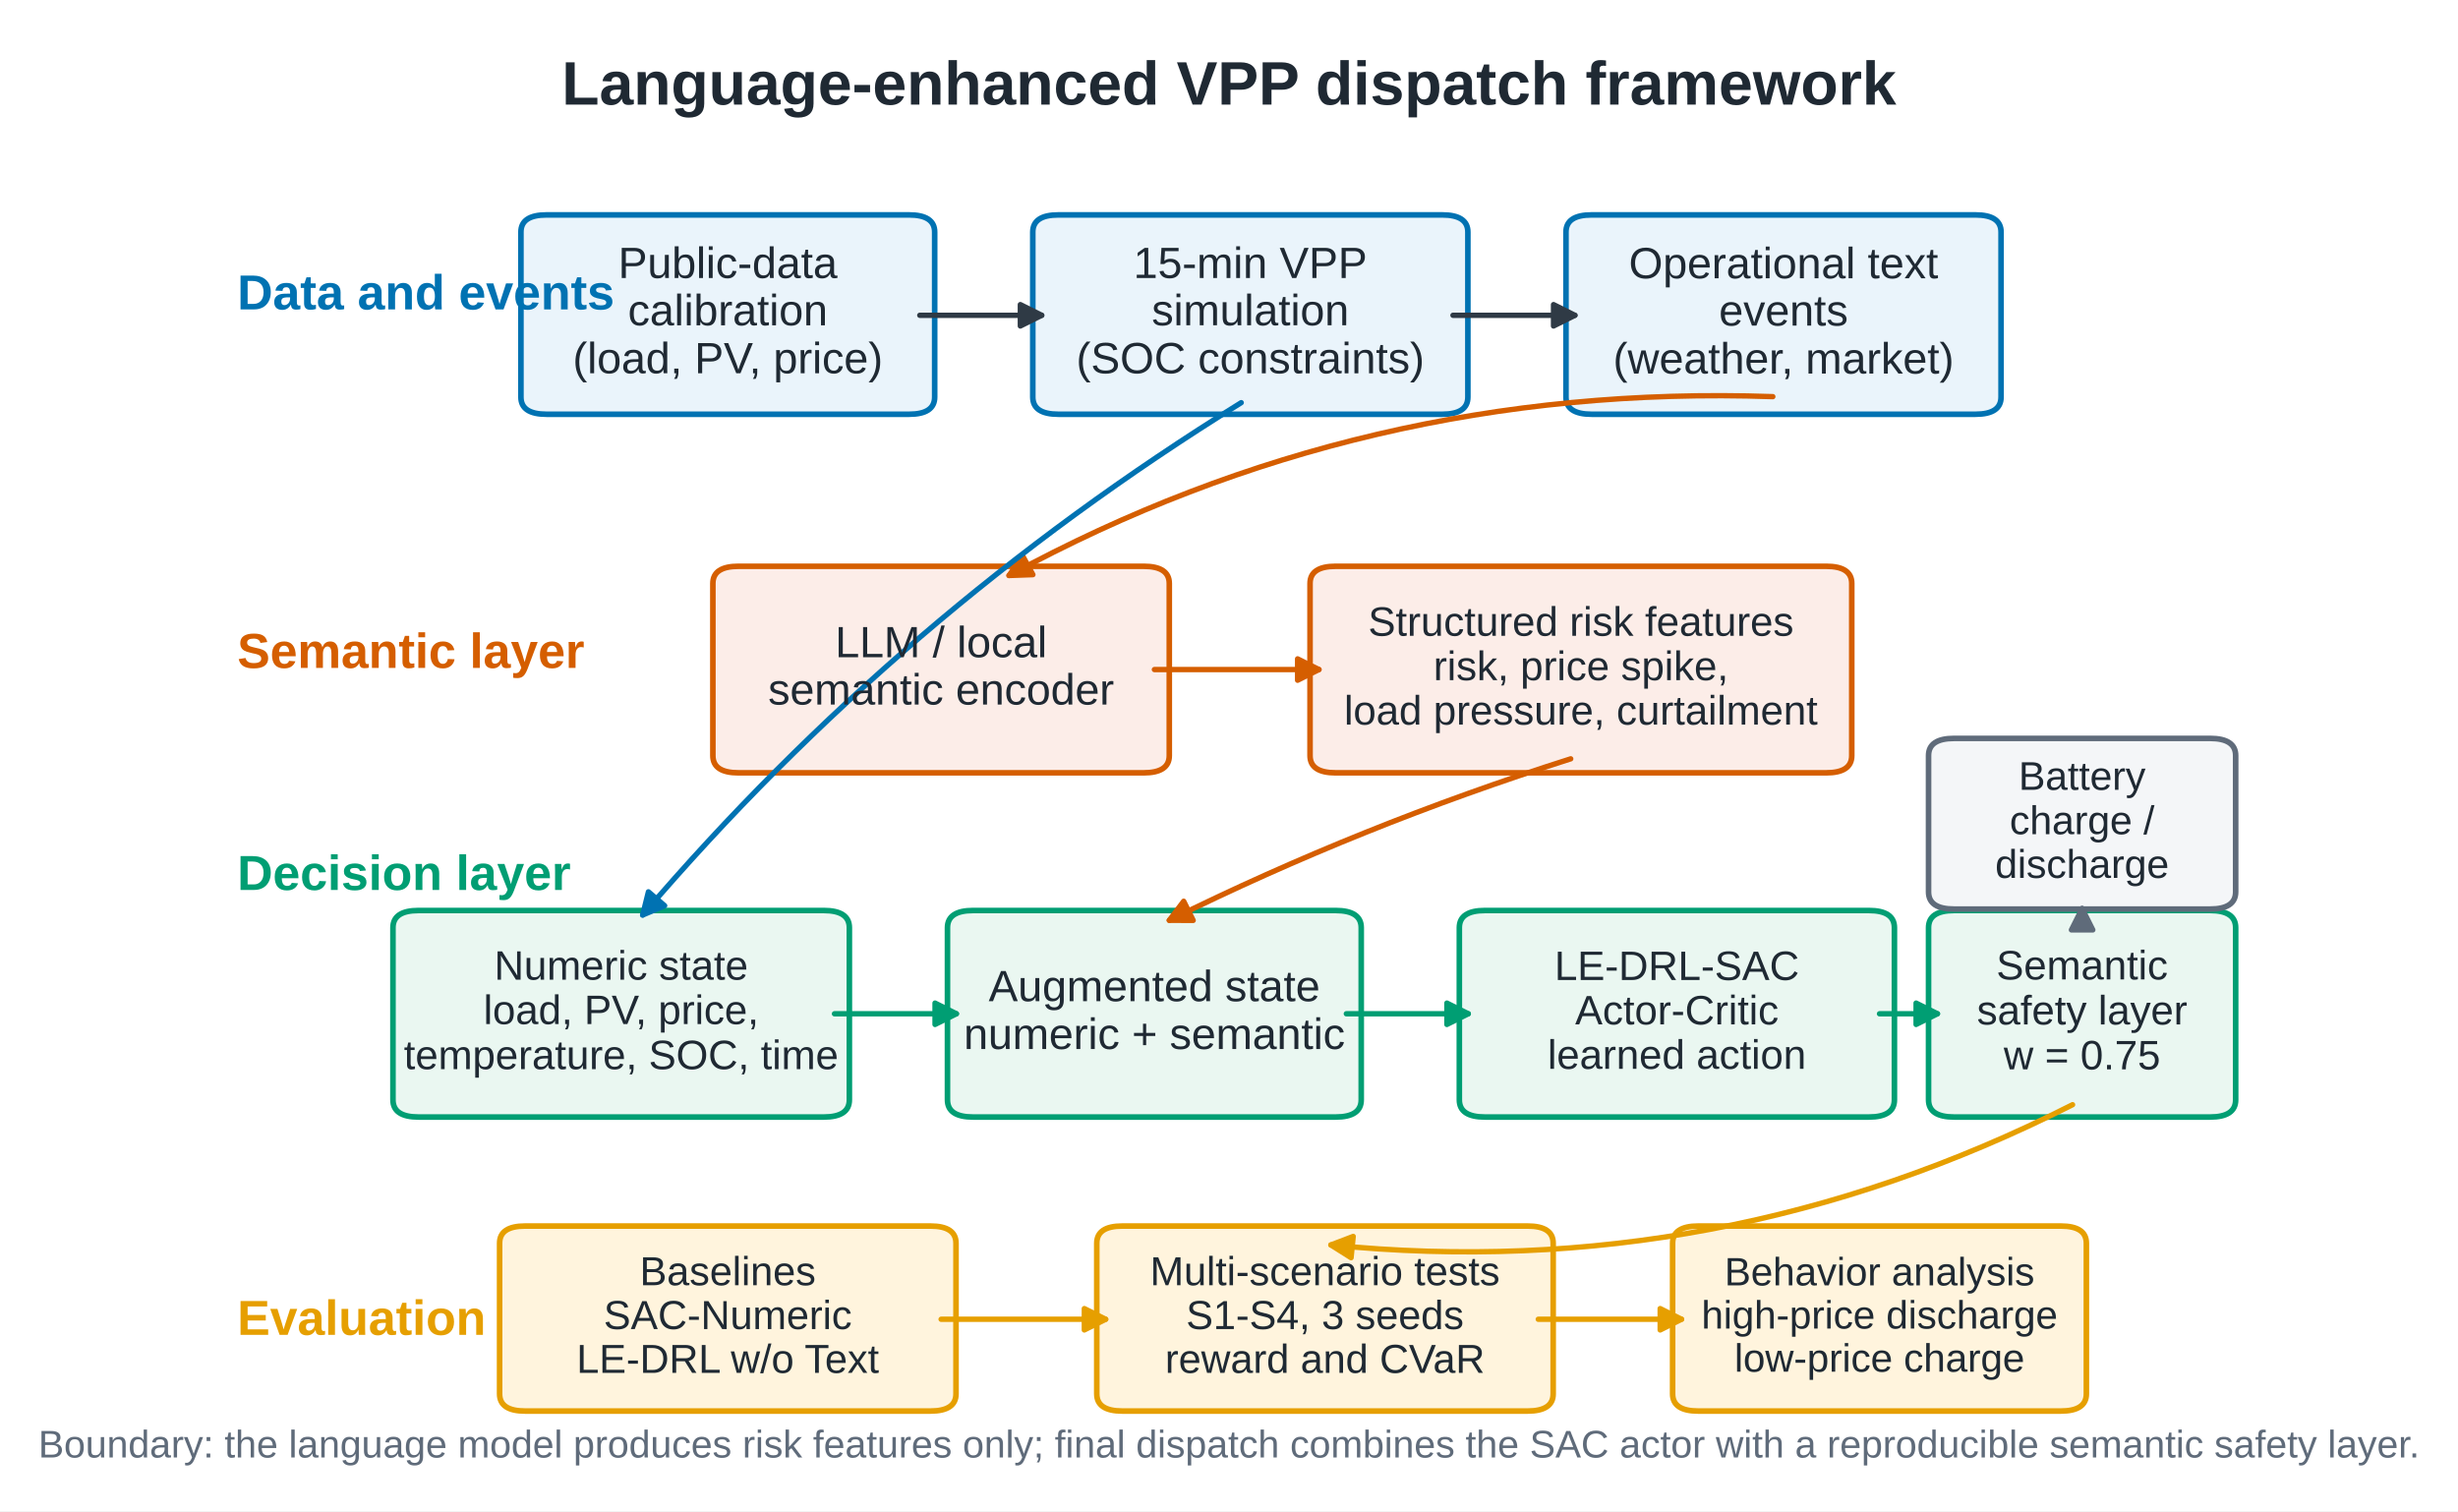
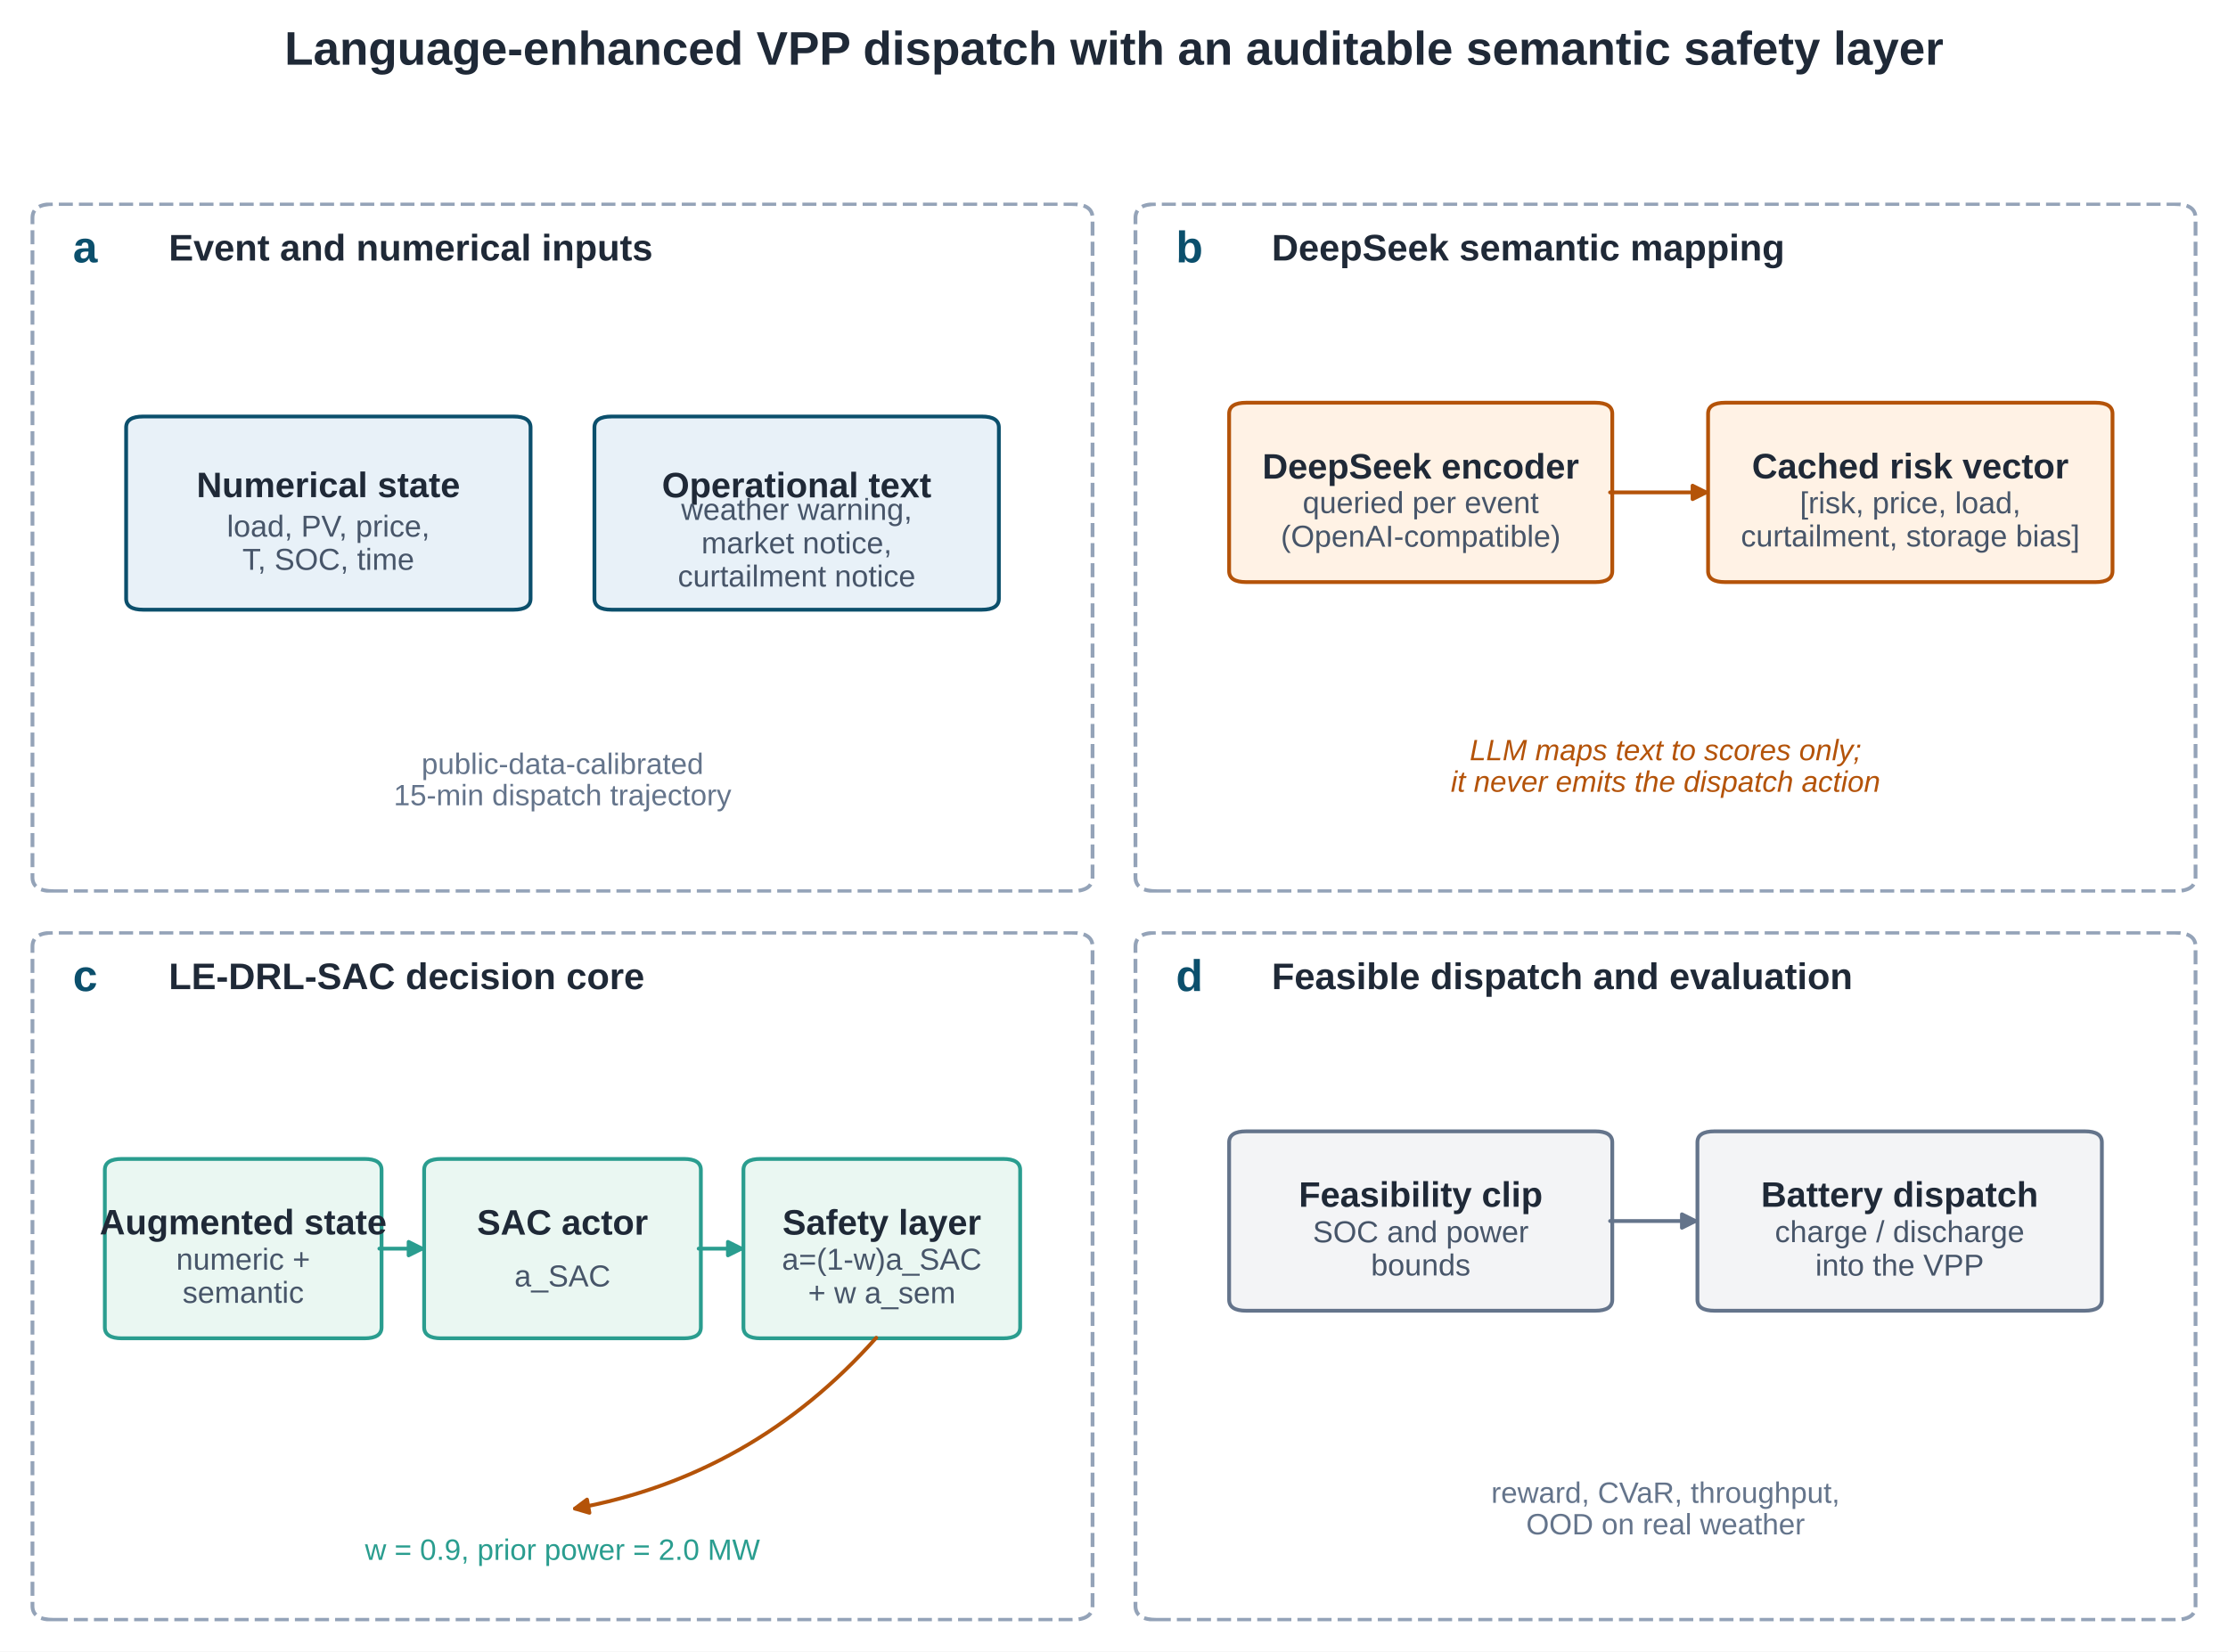
- <svg xmlns="http://www.w3.org/2000/svg" width="459.812pt" height="282.73pt" viewBox="0 0 459.812 282.73" version="1.1">
+ <svg xmlns="http://www.w3.org/2000/svg" width="528.84pt" height="392.076pt" viewBox="0 0 528.84 392.076" version="1.1">
  <defs>
    <style type="text/css">*{stroke-linejoin: round; stroke-linecap: butt}</style>
  </defs>
  <g id="figure_1">
    <g id="patch_1">
-       <path d="M 0 282.73  L 459.812 282.73  L 459.812 0  L 0 0  z " style="fill: #ffffff" />
+       <path d="M 0 392.076  L 528.84 392.076  L 528.84 0  L 0 0  z " style="fill: #ffffff" />
    </g>
    <g id="axes_1">
      <g id="patch_2">
-         <path d="M 102.236 77.502  L 170.061 77.502  Q 174.848 77.502 174.848 74.282  L 174.848 43.424  Q 174.848 40.205 170.061 40.205  L 102.236 40.205  Q 97.448 40.205 97.448 43.424  L 97.448 74.282  Q 97.448 77.502 102.236 77.502  z " clip-path="url(#pfdf87ba2b6)" style="fill: #eaf4fb; stroke: #0072b2; stroke-width: 1.05; stroke-linejoin: miter" />
+         <path d="M 12.758 211.572  L 254.272 211.572  Q 259.325 211.572 259.325 208.296  L 259.325 51.706  Q 259.325 48.43 254.272 48.43  L 12.758 48.43  Q 7.705 48.43 7.705 51.706  L 7.705 208.296  Q 7.705 211.572 12.758 211.572  z " clip-path="url(#pded09817eb)" style="fill: #ffffff; stroke-dasharray: 3.33,1.44; stroke-dashoffset: 0; stroke: #94a3b8; stroke-width: 0.9; stroke-linejoin: miter" />
      </g>
      <g id="patch_3">
-         <path d="M 197.989 77.502  L 269.803 77.502  Q 274.591 77.502 274.591 74.282  L 274.591 43.424  Q 274.591 40.205 269.803 40.205  L 197.989 40.205  Q 193.201 40.205 193.201 43.424  L 193.201 74.282  Q 193.201 77.502 197.989 77.502  z " clip-path="url(#pfdf87ba2b6)" style="fill: #eaf4fb; stroke: #0072b2; stroke-width: 1.05; stroke-linejoin: miter" />
+         <path d="M 33.979 144.743  L 121.894 144.743  Q 125.936 144.743 125.936 142.122  L 125.936 101.5  Q 125.936 98.88 121.894 98.88  L 33.979 98.88  Q 29.937 98.88 29.937 101.5  L 29.937 142.122  Q 29.937 144.743 33.979 144.743  z " clip-path="url(#pded09817eb)" style="fill: #e8f1f8; stroke: #0b4f6c; stroke-width: 0.9; stroke-linejoin: miter" />
      </g>
      <g id="patch_4">
-         <path d="M 297.731 77.502  L 369.546 77.502  Q 374.333 77.502 374.333 74.282  L 374.333 43.424  Q 374.333 40.205 369.546 40.205  L 297.731 40.205  Q 292.943 40.205 292.943 43.424  L 292.943 74.282  Q 292.943 77.502 297.731 77.502  z " clip-path="url(#pfdf87ba2b6)" style="fill: #eaf4fb; stroke: #0072b2; stroke-width: 1.05; stroke-linejoin: miter" />
+         <path d="M 145.136 144.743  L 233.051 144.743  Q 237.093 144.743 237.093 142.122  L 237.093 101.5  Q 237.093 98.88 233.051 98.88  L 145.136 98.88  Q 141.094 98.88 141.094 101.5  L 141.094 142.122  Q 141.094 144.743 145.136 144.743  z " clip-path="url(#pded09817eb)" style="fill: #e8f1f8; stroke: #0b4f6c; stroke-width: 0.9; stroke-linejoin: miter" />
      </g>
+       <g id="text_1">
+         <text style="fill: #0b4f6c; font: 700 10.5px 'Arial', 'Helvetica', 'DejaVu Sans', sans-serif; text-anchor: start" x="17.305" y="62.29" transform="rotate(-0 17.3052 62.29031)">a</text>
+       </g>
+       <g id="text_2">
+         <text style="fill: #1f2937; font: 700 8.8px 'Arial', 'Helvetica', 'DejaVu Sans', sans-serif; text-anchor: start" x="40.042" y="61.85" transform="rotate(-0 40.0419 61.84964)">Event and numerical inputs</text>
+       </g>
+       <g id="text_3">
+         <text style="fill: #1f2937; font: 700 8.4px 'Arial', 'Helvetica', 'DejaVu Sans', sans-serif; text-anchor: middle" x="77.936" y="118.026" transform="rotate(-0 77.9364 118.0265)">Numerical state</text>
+       </g>
+       <g id="text_4">
+         <text style="fill: #475569; font: 7.2px 'Arial', 'Helvetica', 'DejaVu Sans', sans-serif" transform="translate(53.85352 127.4017)">load, PV, price,</text>
+         <text style="fill: #475569; font: 7.2px 'Arial', 'Helvetica', 'DejaVu Sans', sans-serif" transform="translate(57.53565 135.2747)">T, SOC, time</text>
+       </g>
+       <g id="text_5">
+         <text style="fill: #1f2937; font: 700 8.4px 'Arial', 'Helvetica', 'DejaVu Sans', sans-serif; text-anchor: middle" x="189.094" y="118.078" transform="rotate(-0 189.0936 118.0777)">Operational text</text>
+       </g>
+       <g id="text_6">
+         <text style="fill: #475569; font: 7.2px 'Arial', 'Helvetica', 'DejaVu Sans', sans-serif" transform="translate(161.6807 123.423)">weather warning,</text>
+         <text style="fill: #475569; font: 7.2px 'Arial', 'Helvetica', 'DejaVu Sans', sans-serif" transform="translate(166.4862 131.3804)">market notice,</text>
+         <text style="fill: #475569; font: 7.2px 'Arial', 'Helvetica', 'DejaVu Sans', sans-serif" transform="translate(160.8825 139.2534)">curtailment notice</text>
+       </g>
+       <g id="text_7">
+         <text style="fill: #64748b; font: 7px 'Arial', 'Helvetica', 'DejaVu Sans', sans-serif" transform="translate(100.0539 183.7461)">public-data-calibrated</text>
+         <text style="fill: #64748b; font: 7px 'Arial', 'Helvetica', 'DejaVu Sans', sans-serif" transform="translate(93.44547 191.1749)">15-min dispatch trajectory</text>
+       </g>
+     </g>
+     <g id="axes_2">
      <g id="patch_5">
-         <path d="M 138.143 144.585  L 213.947 144.585  Q 218.735 144.585 218.735 141.365  L 218.735 109.165  Q 218.735 105.945 213.947 105.945  L 138.143 105.945  Q 133.355 105.945 133.355 109.165  L 133.355 141.365  Q 133.355 144.585 138.143 144.585  z " clip-path="url(#pfdf87ba2b6)" style="fill: #fcede8; stroke: #d55e00; stroke-width: 1.05; stroke-linejoin: miter" />
+         <path d="M 274.568 211.572  L 516.082 211.572  Q 521.135 211.572 521.135 208.296  L 521.135 51.706  Q 521.135 48.43 516.082 48.43  L 274.568 48.43  Q 269.515 48.43 269.515 51.706  L 269.515 208.296  Q 269.515 211.572 274.568 211.572  z " clip-path="url(#pf7870a446c)" style="fill: #ffffff; stroke-dasharray: 3.33,1.44; stroke-dashoffset: 0; stroke: #94a3b8; stroke-width: 0.9; stroke-linejoin: miter" />
      </g>
      <g id="patch_6">
-         <path d="M 249.855 144.585  L 341.618 144.585  Q 346.405 144.585 346.405 141.365  L 346.405 109.165  Q 346.405 105.945 341.618 105.945  L 249.855 105.945  Q 245.067 105.945 245.067 109.165  L 245.067 141.365  Q 245.067 144.585 249.855 144.585  z " clip-path="url(#pfdf87ba2b6)" style="fill: #fcede8; stroke: #d55e00; stroke-width: 1.05; stroke-linejoin: miter" />
+         <path d="M 295.789 138.191  L 378.651 138.191  Q 382.693 138.191 382.693 135.57  L 382.693 98.225  Q 382.693 95.604 378.651 95.604  L 295.789 95.604  Q 291.747 95.604 291.747 98.225  L 291.747 135.57  Q 291.747 138.191 295.789 138.191  z " clip-path="url(#pf7870a446c)" style="fill: #fff2e5; stroke: #b45309; stroke-width: 0.9; stroke-linejoin: miter" />
      </g>
      <g id="patch_7">
-         <path d="M 78.298 208.984  L 154.102 208.984  Q 158.889 208.984 158.889 205.764  L 158.889 173.564  Q 158.889 170.344 154.102 170.344  L 78.298 170.344  Q 73.51 170.344 73.51 173.564  L 73.51 205.764  Q 73.51 208.984 78.298 208.984  z " clip-path="url(#pfdf87ba2b6)" style="fill: #eaf7f1; stroke: #009e73; stroke-width: 1.05; stroke-linejoin: miter" />
+         <path d="M 409.472 138.191  L 497.388 138.191  Q 501.43 138.191 501.43 135.57  L 501.43 98.225  Q 501.43 95.604 497.388 95.604  L 409.472 95.604  Q 405.43 95.604 405.43 98.225  L 405.43 135.57  Q 405.43 138.191 409.472 138.191  z " clip-path="url(#pf7870a446c)" style="fill: #fff2e5; stroke: #b45309; stroke-width: 0.9; stroke-linejoin: miter" />
      </g>
      <g id="patch_8">
-         <path d="M 182.03 208.984  L 249.855 208.984  Q 254.642 208.984 254.642 205.764  L 254.642 173.564  Q 254.642 170.344 249.855 170.344  L 182.03 170.344  Q 177.242 170.344 177.242 173.564  L 177.242 205.764  Q 177.242 208.984 182.03 208.984  z " clip-path="url(#pfdf87ba2b6)" style="fill: #eaf7f1; stroke: #009e73; stroke-width: 1.05; stroke-linejoin: miter" />
+         <path d="M 382.165 116.897  Q 394.061 116.897 404.951 116.897  " clip-path="url(#pf7870a446c)" style="fill: none; stroke: #b45309; stroke-width: 0.9; stroke-linecap: round" />
+         <path d="M 401.751 115.297  L 404.951 116.897  L 401.751 118.497  z " clip-path="url(#pf7870a446c)" style="fill: #b45309; stroke: #b45309; stroke-width: 0.9; stroke-linecap: round" />
      </g>
+       <g id="text_8">
+         <text style="fill: #0b4f6c; font: 700 10.5px 'Arial', 'Helvetica', 'DejaVu Sans', sans-serif; text-anchor: start" x="279.115" y="62.29" transform="rotate(-0 279.1152 62.29031)">b</text>
+       </g>
+       <g id="text_9">
+         <text style="fill: #1f2937; font: 700 8.8px 'Arial', 'Helvetica', 'DejaVu Sans', sans-serif; text-anchor: start" x="301.852" y="61.846" transform="rotate(-0 301.8519 61.84551)">DeepSeek semantic mapping</text>
+       </g>
+       <g id="text_10">
+         <text style="fill: #1f2937; font: 700 8.4px 'Arial', 'Helvetica', 'DejaVu Sans', sans-serif; text-anchor: middle" x="337.22" y="113.622" transform="rotate(-0 337.2201 113.6224)">DeepSeek encoder</text>
+       </g>
+       <g id="text_11">
+         <text style="fill: #475569; font: 7.2px 'Arial', 'Helvetica', 'DejaVu Sans', sans-serif" transform="translate(309.2031 121.7983)">queried per event</text>
+         <text style="fill: #475569; font: 7.2px 'Arial', 'Helvetica', 'DejaVu Sans', sans-serif" transform="translate(304.0084 129.7866)">(OpenAI-compatible)</text>
+       </g>
+       <g id="text_12">
+         <text style="fill: #1f2937; font: 700 8.4px 'Arial', 'Helvetica', 'DejaVu Sans', sans-serif; text-anchor: middle" x="453.43" y="113.571" transform="rotate(-0 453.4299 113.5712)">Cached risk vector</text>
+       </g>
+       <g id="text_13">
+         <text style="fill: #475569; font: 7.2px 'Arial', 'Helvetica', 'DejaVu Sans', sans-serif" transform="translate(427.2225 121.856)">[risk, price, load,</text>
+         <text style="fill: #475569; font: 7.2px 'Arial', 'Helvetica', 'DejaVu Sans', sans-serif" transform="translate(413.214 129.729)">curtailment, storage bias]</text>
+       </g>
+       <g id="text_14">
+         <text style="fill: #b45309; font: italic 7px 'Arial', 'Helvetica', 'DejaVu Sans', sans-serif" transform="translate(348.8368 180.4827)">LLM maps text to scores only;</text>
+         <text style="fill: #b45309; font: italic 7px 'Arial', 'Helvetica', 'DejaVu Sans', sans-serif" transform="translate(344.3579 187.9685)">it never emits the dispatch action</text>
+       </g>
+     </g>
+     <g id="axes_3">
      <g id="patch_9">
-         <path d="M 277.783 208.984  L 349.597 208.984  Q 354.385 208.984 354.385 205.764  L 354.385 173.564  Q 354.385 170.344 349.597 170.344  L 277.783 170.344  Q 272.995 170.344 272.995 173.564  L 272.995 205.764  Q 272.995 208.984 277.783 208.984  z " clip-path="url(#pfdf87ba2b6)" style="fill: #eaf7f1; stroke: #009e73; stroke-width: 1.05; stroke-linejoin: miter" />
+         <path d="M 12.758 384.548  L 254.272 384.548  Q 259.325 384.548 259.325 381.272  L 259.325 224.683  Q 259.325 221.407 254.272 221.407  L 12.758 221.407  Q 7.705 221.407 7.705 224.683  L 7.705 381.272  Q 7.705 384.548 12.758 384.548  z " clip-path="url(#p6a08ad3948)" style="fill: #ffffff; stroke-dasharray: 3.33,1.44; stroke-dashoffset: 0; stroke: #94a3b8; stroke-width: 0.9; stroke-linejoin: miter" />
      </g>
      <g id="patch_10">
-         <path d="M 365.556 208.984  L 413.432 208.984  Q 418.22 208.984 418.22 205.764  L 418.22 173.564  Q 418.22 170.344 413.432 170.344  L 365.556 170.344  Q 360.768 170.344 360.768 173.564  L 360.768 205.764  Q 360.768 208.984 365.556 208.984  z " clip-path="url(#pfdf87ba2b6)" style="fill: #eaf7f1; stroke: #009e73; stroke-width: 1.05; stroke-linejoin: miter" />
+         <path d="M 28.926 317.719  L 86.526 317.719  Q 90.568 317.719 90.568 315.099  L 90.568 277.753  Q 90.568 275.132 86.526 275.132  L 28.926 275.132  Q 24.884 275.132 24.884 277.753  L 24.884 315.099  Q 24.884 317.719 28.926 317.719  z " clip-path="url(#p6a08ad3948)" style="fill: #eaf7f2; stroke: #2a9d8f; stroke-width: 0.9; stroke-linejoin: miter" />
      </g>
      <g id="patch_11">
-         <path d="M 98.246 263.991  L 174.05 263.991  Q 178.838 263.991 178.838 260.771  L 178.838 232.597  Q 178.838 229.377 174.05 229.377  L 98.246 229.377  Q 93.458 229.377 93.458 232.597  L 93.458 260.771  Q 93.458 263.991 98.246 263.991  z " clip-path="url(#pfdf87ba2b6)" style="fill: #fff4dd; stroke: #e69f00; stroke-width: 1.05; stroke-linejoin: miter" />
+         <path d="M 104.715 317.719  L 162.315 317.719  Q 166.357 317.719 166.357 315.099  L 166.357 277.753  Q 166.357 275.132 162.315 275.132  L 104.715 275.132  Q 100.673 275.132 100.673 277.753  L 100.673 315.099  Q 100.673 317.719 104.715 317.719  z " clip-path="url(#p6a08ad3948)" style="fill: #eaf7f2; stroke: #2a9d8f; stroke-width: 0.9; stroke-linejoin: miter" />
      </g>
      <g id="patch_12">
-         <path d="M 209.958 263.991  L 285.762 263.991  Q 290.55 263.991 290.55 260.771  L 290.55 232.597  Q 290.55 229.377 285.762 229.377  L 209.958 229.377  Q 205.17 229.377 205.17 232.597  L 205.17 260.771  Q 205.17 263.991 209.958 263.991  z " clip-path="url(#pfdf87ba2b6)" style="fill: #fff4dd; stroke: #e69f00; stroke-width: 1.05; stroke-linejoin: miter" />
+         <path d="M 180.504 317.719  L 238.104 317.719  Q 242.146 317.719 242.146 315.099  L 242.146 277.753  Q 242.146 275.132 238.104 275.132  L 180.504 275.132  Q 176.462 275.132 176.462 277.753  L 176.462 315.099  Q 176.462 317.719 180.504 317.719  z " clip-path="url(#p6a08ad3948)" style="fill: #eaf7f2; stroke: #2a9d8f; stroke-width: 0.9; stroke-linejoin: miter" />
      </g>
      <g id="patch_13">
-         <path d="M 317.68 263.991  L 385.504 263.991  Q 390.292 263.991 390.292 260.771  L 390.292 232.597  Q 390.292 229.377 385.504 229.377  L 317.68 229.377  Q 312.892 229.377 312.892 232.597  L 312.892 260.771  Q 312.892 263.991 317.68 263.991  z " clip-path="url(#pfdf87ba2b6)" style="fill: #fff4dd; stroke: #e69f00; stroke-width: 1.05; stroke-linejoin: miter" />
+         <path d="M 90.044 296.426  Q 95.621 296.426 100.192 296.426  " clip-path="url(#p6a08ad3948)" style="fill: none; stroke: #2a9d8f; stroke-width: 0.9; stroke-linecap: round" />
+         <path d="M 96.992 294.826  L 100.192 296.426  L 96.992 298.026  z " clip-path="url(#p6a08ad3948)" style="fill: #2a9d8f; stroke: #2a9d8f; stroke-width: 0.9; stroke-linecap: round" />
      </g>
      <g id="patch_14">
-         <path d="M 365.556 170.076  L 413.432 170.076  Q 418.22 170.076 418.22 166.856  L 418.22 141.365  Q 418.22 138.145 413.432 138.145  L 365.556 138.145  Q 360.768 138.145 360.768 141.365  L 360.768 166.856  Q 360.768 170.076 365.556 170.076  z " clip-path="url(#pfdf87ba2b6)" style="fill: #f4f6f8; stroke: #5f6b7a; stroke-width: 1.05; stroke-linejoin: miter" />
+         <path d="M 165.833 296.426  Q 171.41 296.426 175.981 296.426  " clip-path="url(#p6a08ad3948)" style="fill: none; stroke: #2a9d8f; stroke-width: 0.9; stroke-linecap: round" />
+         <path d="M 172.781 294.826  L 175.981 296.426  L 172.781 298.026  z " clip-path="url(#p6a08ad3948)" style="fill: #2a9d8f; stroke: #2a9d8f; stroke-width: 0.9; stroke-linecap: round" />
      </g>
      <g id="patch_15">
-         <path d="M 172.062 58.988  Q 184.027 58.988 194.873 58.988  " clip-path="url(#pfdf87ba2b6)" style="fill: none; stroke: #2f3a45; stroke-linecap: round" />
-         <path d="M 190.873 56.988  L 194.873 58.988  L 190.873 60.988  z " clip-path="url(#pfdf87ba2b6)" style="fill: #2f3a45; stroke: #2f3a45; stroke-linecap: round" />
+         <path d="M 207.985 317.585  Q 178.75 350.438 136.475 358.143  " clip-path="url(#p6a08ad3948)" style="fill: none; stroke: #b45309; stroke-width: 0.9; stroke-linecap: round" />
+         <path d="M 139.91 359.143  L 136.475 358.143  L 139.337 355.995  z " clip-path="url(#p6a08ad3948)" style="fill: #b45309; stroke: #b45309; stroke-width: 0.9; stroke-linecap: round" />
      </g>
+       <g id="text_15">
+         <text style="fill: #0b4f6c; font: 700 10.5px 'Arial', 'Helvetica', 'DejaVu Sans', sans-serif; text-anchor: start" x="17.305" y="235.267" transform="rotate(-0 17.3052 235.2669)">c</text>
+       </g>
+       <g id="text_16">
+         <text style="fill: #1f2937; font: 700 8.8px 'Arial', 'Helvetica', 'DejaVu Sans', sans-serif; text-anchor: start" x="40.042" y="234.826" transform="rotate(-0 40.0419 234.8263)">LE-DRL-SAC decision core</text>
+       </g>
+       <g id="text_17">
+         <text style="fill: #1f2937; font: 700 8.4px 'Arial', 'Helvetica', 'DejaVu Sans', sans-serif; text-anchor: middle" x="57.726" y="293.045" transform="rotate(-0 57.726 293.0446)">Augmented state</text>
+       </g>
+       <g id="text_18">
+         <text style="fill: #475569; font: 7.2px 'Arial', 'Helvetica', 'DejaVu Sans', sans-serif" transform="translate(41.82019 301.4266)">numeric +</text>
+         <text style="fill: #475569; font: 7.2px 'Arial', 'Helvetica', 'DejaVu Sans', sans-serif" transform="translate(43.3215 309.2997)">semantic</text>
+       </g>
+       <g id="text_19">
+         <text style="fill: #1f2937; font: 700 8.4px 'Arial', 'Helvetica', 'DejaVu Sans', sans-serif; text-anchor: middle" x="133.515" y="293.1" transform="rotate(-0 133.515 293.0997)">SAC actor</text>
+       </g>
+       <g id="text_20">
+         <text style="fill: #475569; font: 7.2px 'Arial', 'Helvetica', 'DejaVu Sans', sans-serif; text-anchor: middle" x="133.515" y="305.407" transform="rotate(-0 133.515 305.407)">a_SAC</text>
+       </g>
+       <g id="text_21">
+         <text style="fill: #1f2937; font: 700 8.4px 'Arial', 'Helvetica', 'DejaVu Sans', sans-serif; text-anchor: middle" x="209.304" y="293.096" transform="rotate(-0 209.304 293.0958)">Safety layer</text>
+       </g>
+       <g id="text_22">
+         <text style="fill: #475569; font: 7.2px 'Arial', 'Helvetica', 'DejaVu Sans', sans-serif" transform="translate(185.5952 301.4283)">a=(1-w)a_SAC</text>
+         <text style="fill: #475569; font: 7.2px 'Arial', 'Helvetica', 'DejaVu Sans', sans-serif" transform="translate(191.7968 309.3857)">+ w a_sem</text>
+       </g>
+       <g id="text_23">
+         <text style="fill: #2a9d8f; font: 7px 'Arial', 'Helvetica', 'DejaVu Sans', sans-serif; text-anchor: middle" x="133.515" y="370.316" transform="rotate(-0 133.515 370.3163)">w = 0.9, prior power = 2.0 MW</text>
+       </g>
+     </g>
+     <g id="axes_4">
      <g id="patch_16">
-         <path d="M 271.804 58.988  Q 283.769 58.988 294.616 58.988  " clip-path="url(#pfdf87ba2b6)" style="fill: none; stroke: #2f3a45; stroke-linecap: round" />
-         <path d="M 290.616 56.988  L 294.616 58.988  L 290.616 60.988  z " clip-path="url(#pfdf87ba2b6)" style="fill: #2f3a45; stroke: #2f3a45; stroke-linecap: round" />
+         <path d="M 274.568 384.548  L 516.082 384.548  Q 521.135 384.548 521.135 381.272  L 521.135 224.683  Q 521.135 221.407 516.082 221.407  L 274.568 221.407  Q 269.515 221.407 269.515 224.683  L 269.515 381.272  Q 269.515 384.548 274.568 384.548  z " clip-path="url(#pe6ef4543ff)" style="fill: #ffffff; stroke-dasharray: 3.33,1.44; stroke-dashoffset: 0; stroke: #94a3b8; stroke-width: 0.9; stroke-linejoin: miter" />
      </g>
      <g id="patch_17">
-         <path d="M 331.637 74.207  Q 255.065 71.576 188.752 107.671  " clip-path="url(#pfdf87ba2b6)" style="fill: none; stroke: #d55e00; stroke-linecap: round" />
-         <path d="M 193.221 107.515  L 188.752 107.671  L 191.309 104.002  z " clip-path="url(#pfdf87ba2b6)" style="fill: #d55e00; stroke: #d55e00; stroke-linecap: round" />
+         <path d="M 295.789 311.168  L 378.651 311.168  Q 382.693 311.168 382.693 308.547  L 382.693 271.201  Q 382.693 268.58 378.651 268.58  L 295.789 268.58  Q 291.747 268.58 291.747 271.201  L 291.747 308.547  Q 291.747 311.168 295.789 311.168  z " clip-path="url(#pe6ef4543ff)" style="fill: #f3f4f6; stroke: #64748b; stroke-width: 0.9; stroke-linejoin: miter" />
      </g>
      <g id="patch_18">
-         <path d="M 215.95 125.265  Q 231.903 125.265 246.738 125.265  " clip-path="url(#pfdf87ba2b6)" style="fill: none; stroke: #d55e00; stroke-linecap: round" />
-         <path d="M 242.738 123.265  L 246.738 125.265  L 242.738 127.265  z " clip-path="url(#pfdf87ba2b6)" style="fill: #d55e00; stroke: #d55e00; stroke-linecap: round" />
+         <path d="M 406.946 311.168  L 494.861 311.168  Q 498.903 311.168 498.903 308.547  L 498.903 271.201  Q 498.903 268.58 494.861 268.58  L 406.946 268.58  Q 402.904 268.58 402.904 271.201  L 402.904 308.547  Q 402.904 311.168 406.946 311.168  z " clip-path="url(#pe6ef4543ff)" style="fill: #f3f4f6; stroke: #64748b; stroke-width: 0.9; stroke-linejoin: miter" />
      </g>
      <g id="patch_19">
-         <path d="M 232.192 75.333  Q 168.307 114.904 120.219 171.188  " clip-path="url(#pfdf87ba2b6)" style="fill: none; stroke: #0072b2; stroke-linecap: round" />
-         <path d="M 124.338 169.446  L 120.219 171.188  L 121.297 166.848  z " clip-path="url(#pfdf87ba2b6)" style="fill: #0072b2; stroke: #0072b2; stroke-linecap: round" />
+         <path d="M 382.169 289.874  Q 392.798 289.874 402.422 289.874  " clip-path="url(#pe6ef4543ff)" style="fill: none; stroke: #64748b; stroke-width: 0.9; stroke-linecap: round" />
+         <path d="M 399.222 288.274  L 402.422 289.874  L 399.222 291.474  z " clip-path="url(#pe6ef4543ff)" style="fill: #64748b; stroke: #64748b; stroke-width: 0.9; stroke-linecap: round" />
      </g>
-       <g id="patch_20">
-         <path d="M 293.83 141.966  Q 254.609 154.417 218.734 172.178  " clip-path="url(#pfdf87ba2b6)" style="fill: none; stroke: #d55e00; stroke-linecap: round" />
-         <path d="M 223.206 172.196  L 218.734 172.178  L 221.432 168.611  z " clip-path="url(#pfdf87ba2b6)" style="fill: #d55e00; stroke: #d55e00; stroke-linecap: round" />
+       <g id="text_24">
+         <text style="fill: #0b4f6c; font: 700 10.5px 'Arial', 'Helvetica', 'DejaVu Sans', sans-serif; text-anchor: start" x="279.115" y="235.267" transform="rotate(-0 279.1152 235.2669)">d</text>
      </g>
-       <g id="patch_21">
-         <path d="M 156.103 189.664  Q 168.068 189.664 178.915 189.664  " clip-path="url(#pfdf87ba2b6)" style="fill: none; stroke: #009e73; stroke-linecap: round" />
-         <path d="M 174.915 187.664  L 178.915 189.664  L 174.915 191.664  z " clip-path="url(#pfdf87ba2b6)" style="fill: #009e73; stroke: #009e73; stroke-linecap: round" />
+       <g id="text_25">
+         <text style="fill: #1f2937; font: 700 8.8px 'Arial', 'Helvetica', 'DejaVu Sans', sans-serif; text-anchor: start" x="301.852" y="234.826" transform="rotate(-0 301.8519 234.8263)">Feasible dispatch and evaluation</text>
      </g>
-       <g id="patch_22">
-         <path d="M 251.856 189.664  Q 263.821 189.664 274.667 189.664  " clip-path="url(#pfdf87ba2b6)" style="fill: none; stroke: #009e73; stroke-linecap: round" />
-         <path d="M 270.667 187.664  L 274.667 189.664  L 270.667 191.664  z " clip-path="url(#pfdf87ba2b6)" style="fill: #009e73; stroke: #009e73; stroke-linecap: round" />
+       <g id="text_26">
+         <text style="fill: #1f2937; font: 700 8.4px 'Arial', 'Helvetica', 'DejaVu Sans', sans-serif; text-anchor: middle" x="337.22" y="286.493" transform="rotate(-0 337.2201 286.4927)">Feasibility clip</text>
      </g>
-       <g id="patch_23">
-         <path d="M 351.596 189.664  Q 357.576 189.664 362.437 189.664  " clip-path="url(#pfdf87ba2b6)" style="fill: none; stroke: #009e73; stroke-linecap: round" />
-         <path d="M 358.437 187.664  L 362.437 189.664  L 358.437 191.664  z " clip-path="url(#pfdf87ba2b6)" style="fill: #009e73; stroke: #009e73; stroke-linecap: round" />
+       <g id="text_27">
+         <text style="fill: #475569; font: 7.2px 'Arial', 'Helvetica', 'DejaVu Sans', sans-serif" transform="translate(311.6083 294.9209)">SOC and power</text>
+         <text style="fill: #475569; font: 7.2px 'Arial', 'Helvetica', 'DejaVu Sans', sans-serif" transform="translate(325.4104 302.7939)">bounds</text>
      </g>
-       <g id="patch_24">
-         <path d="M 389.494 171.563  Q 389.494 170.209 389.494 169.974  " clip-path="url(#pfdf87ba2b6)" style="fill: none; stroke: #5f6b7a; stroke-linecap: round" />
-         <path d="M 387.494 173.974  L 389.494 169.974  L 391.494 173.974  z " clip-path="url(#pfdf87ba2b6)" style="fill: #5f6b7a; stroke: #5f6b7a; stroke-linecap: round" />
+       <g id="text_28">
+         <text style="fill: #1f2937; font: 700 8.4px 'Arial', 'Helvetica', 'DejaVu Sans', sans-serif; text-anchor: middle" x="450.904" y="286.493" transform="rotate(-0 450.9036 286.4927)">Battery dispatch</text>
      </g>
-       <g id="patch_25">
-         <path d="M 387.709 206.676  Q 321.596 240.167 248.963 232.914  " clip-path="url(#pfdf87ba2b6)" style="fill: none; stroke: #e69f00; stroke-linecap: round" />
-         <path d="M 252.745 235.301  L 248.963 232.914  L 253.142 231.321  z " clip-path="url(#pfdf87ba2b6)" style="fill: #e69f00; stroke: #e69f00; stroke-linecap: round" />
+       <g id="text_29">
+         <text style="fill: #475569; font: 7.2px 'Arial', 'Helvetica', 'DejaVu Sans', sans-serif" transform="translate(421.2885 294.8765)">charge / discharge</text>
+         <text style="fill: #475569; font: 7.2px 'Arial', 'Helvetica', 'DejaVu Sans', sans-serif" transform="translate(430.8915 302.8339)">into the VPP</text>
      </g>
-       <g id="patch_26">
-         <path d="M 176.053 246.818  Q 192.006 246.818 206.841 246.818  " clip-path="url(#pfdf87ba2b6)" style="fill: none; stroke: #e69f00; stroke-linecap: round" />
-         <path d="M 202.841 244.818  L 206.841 246.818  L 202.841 248.818  z " clip-path="url(#pfdf87ba2b6)" style="fill: #e69f00; stroke: #e69f00; stroke-linecap: round" />
+       <g id="text_30">
+         <text style="fill: #64748b; font: 7px 'Arial', 'Helvetica', 'DejaVu Sans', sans-serif" transform="translate(353.9534 356.7779)">reward, CVaR, throughput,</text>
+         <text style="fill: #64748b; font: 7px 'Arial', 'Helvetica', 'DejaVu Sans', sans-serif" transform="translate(362.2566 364.2637)">OOD on real weather</text>
      </g>
-       <g id="patch_27">
-         <path d="M 287.761 246.818  Q 301.721 246.818 314.564 246.818  " clip-path="url(#pfdf87ba2b6)" style="fill: none; stroke: #e69f00; stroke-linecap: round" />
-         <path d="M 310.564 244.818  L 314.564 246.818  L 310.564 248.818  z " clip-path="url(#pfdf87ba2b6)" style="fill: #e69f00; stroke: #e69f00; stroke-linecap: round" />
-       </g>
-       <g id="text_1">
-         <text style="fill: #1f2933; font: 700 11.5px 'Arial', 'Helvetica', 'DejaVu Sans', sans-serif; text-anchor: middle" x="229.906" y="19.567" transform="rotate(-0 229.9061 19.56716)">Language-enhanced VPP dispatch framework</text>
-       </g>
-       <g id="text_2">
-         <text style="fill: #0072b2; font: 700 9.2px 'Arial', 'Helvetica', 'DejaVu Sans', sans-serif; text-anchor: start" x="44.385" y="57.884" transform="rotate(-0 44.38508 57.88414)">Data and events</text>
-       </g>
-       <g id="text_3">
-         <text style="fill: #d55e00; font: 700 9.2px 'Arial', 'Helvetica', 'DejaVu Sans', sans-serif; text-anchor: start" x="44.385" y="124.962" transform="rotate(-0 44.38508 124.9622)">Semantic layer</text>
-       </g>
-       <g id="text_4">
-         <text style="fill: #009e73; font: 700 9.2px 'Arial', 'Helvetica', 'DejaVu Sans', sans-serif; text-anchor: start" x="44.385" y="166.497" transform="rotate(-0 44.38508 166.4973)">Decision layer</text>
-       </g>
-       <g id="text_5">
-         <text style="fill: #e69f00; font: 700 9.2px 'Arial', 'Helvetica', 'DejaVu Sans', sans-serif; text-anchor: start" x="44.385" y="249.74" transform="rotate(-0 44.38508 249.7398)">Evaluation</text>
-       </g>
-       <g id="text_6">
-         <text style="fill: #1f2933; font: 8.2px 'Arial', 'Helvetica', 'DejaVu Sans', sans-serif" transform="translate(115.6373 52.01465)">Public-data</text>
-         <text style="fill: #1f2933; font: 8.2px 'Arial', 'Helvetica', 'DejaVu Sans', sans-serif" transform="translate(117.4611 60.86377)">calibration</text>
-         <text style="fill: #1f2933; font: 8.2px 'Arial', 'Helvetica', 'DejaVu Sans', sans-serif" transform="translate(107.1291 69.83581)">(load, PV, price)</text>
-       </g>
-       <g id="text_7">
-         <text style="fill: #1f2933; font: 8.2px 'Arial', 'Helvetica', 'DejaVu Sans', sans-serif" transform="translate(212.021 52.0115)">15-min VPP</text>
-         <text style="fill: #1f2933; font: 8.2px 'Arial', 'Helvetica', 'DejaVu Sans', sans-serif" transform="translate(215.4388 60.86062)">simulation</text>
-         <text style="fill: #1f2933; font: 8.2px 'Arial', 'Helvetica', 'DejaVu Sans', sans-serif" transform="translate(201.3175 69.83896)">(SOC constraints)</text>
-       </g>
-       <g id="text_8">
-         <text style="fill: #1f2933; font: 8.2px 'Arial', 'Helvetica', 'DejaVu Sans', sans-serif" transform="translate(304.6962 52.06718)">Operational text</text>
-         <text style="fill: #1f2933; font: 8.2px 'Arial', 'Helvetica', 'DejaVu Sans', sans-serif" transform="translate(321.5593 60.9163)">events</text>
-         <text style="fill: #1f2933; font: 8.2px 'Arial', 'Helvetica', 'DejaVu Sans', sans-serif" transform="translate(301.741 69.88834)">(weather, market)</text>
-       </g>
-       <g id="text_9">
-         <text style="fill: #1f2933; font: 8.2px 'Arial', 'Helvetica', 'DejaVu Sans', sans-serif" transform="translate(156.221 122.9603)">LLM / local</text>
-         <text style="fill: #1f2933; font: 8.2px 'Arial', 'Helvetica', 'DejaVu Sans', sans-serif" transform="translate(143.6859 131.8094)">semantic encoder</text>
-       </g>
-       <g id="text_10">
-         <text style="fill: #1f2933; font: 7.7px 'Arial', 'Helvetica', 'DejaVu Sans', sans-serif" transform="translate(255.9398 118.9461)">Structured risk features</text>
-         <text style="fill: #1f2933; font: 7.7px 'Arial', 'Helvetica', 'DejaVu Sans', sans-serif" transform="translate(268.1389 127.2556)">risk, price spike,</text>
-         <text style="fill: #1f2933; font: 7.7px 'Arial', 'Helvetica', 'DejaVu Sans', sans-serif" transform="translate(251.4437 135.5651)">load pressure, curtailment</text>
-       </g>
-       <g id="text_11">
-         <text style="fill: #1f2933; font: 7.7px 'Arial', 'Helvetica', 'DejaVu Sans', sans-serif" transform="translate(92.45239 183.2845)">Numeric state</text>
-         <text style="fill: #1f2933; font: 7.7px 'Arial', 'Helvetica', 'DejaVu Sans', sans-serif" transform="translate(90.44438 191.594)">load, PV, price,</text>
-         <text style="fill: #1f2933; font: 7.7px 'Arial', 'Helvetica', 'DejaVu Sans', sans-serif" transform="translate(75.54969 200.0249)">temperature, SOC, time</text>
-       </g>
-       <g id="text_12">
-         <text style="fill: #1f2933; font: 8.2px 'Arial', 'Helvetica', 'DejaVu Sans', sans-serif" transform="translate(184.9462 187.3113)">Augmented state</text>
-         <text style="fill: #1f2933; font: 8.2px 'Arial', 'Helvetica', 'DejaVu Sans', sans-serif" transform="translate(180.2831 196.2566)">numeric + semantic</text>
-       </g>
-       <g id="text_13">
-         <text style="fill: #1f2933; font: 7.7px 'Arial', 'Helvetica', 'DejaVu Sans', sans-serif" transform="translate(290.7986 183.3452)">LE-DRL-SAC</text>
-         <text style="fill: #1f2933; font: 7.7px 'Arial', 'Helvetica', 'DejaVu Sans', sans-serif" transform="translate(294.6546 191.6547)">Actor-Critic</text>
-         <text style="fill: #1f2933; font: 7.7px 'Arial', 'Helvetica', 'DejaVu Sans', sans-serif" transform="translate(289.5052 199.9642)">learned action</text>
-       </g>
-       <g id="text_14">
-         <text style="fill: #1f2933; font: 7.7px 'Arial', 'Helvetica', 'DejaVu Sans', sans-serif" transform="translate(373.4462 183.2423)">Semantic</text>
-         <text style="fill: #1f2933; font: 7.7px 'Arial', 'Helvetica', 'DejaVu Sans', sans-serif" transform="translate(369.8092 191.6673)">safety layer</text>
-         <text style="fill: #1f2933; font: 7.7px 'Arial', 'Helvetica', 'DejaVu Sans', sans-serif" transform="translate(374.8334 200.0671)">w = 0.75</text>
-       </g>
-       <g id="text_15">
-         <text style="fill: #1f2933; font: 7.6px 'Arial', 'Helvetica', 'DejaVu Sans', sans-serif" transform="translate(119.6722 240.4473)">Baselines</text>
-         <text style="fill: #1f2933; font: 7.6px 'Arial', 'Helvetica', 'DejaVu Sans', sans-serif" transform="translate(112.9236 248.6489)">SAC-Numeric</text>
-         <text style="fill: #1f2933; font: 7.6px 'Arial', 'Helvetica', 'DejaVu Sans', sans-serif" transform="translate(107.8506 256.8505)">LE-DRL w/o Text</text>
-       </g>
-       <g id="text_16">
-         <text style="fill: #1f2933; font: 7.6px 'Arial', 'Helvetica', 'DejaVu Sans', sans-serif" transform="translate(215.1293 240.4473)">Multi-scenario tests</text>
-         <text style="fill: #1f2933; font: 7.6px 'Arial', 'Helvetica', 'DejaVu Sans', sans-serif" transform="translate(221.8791 248.6489)">S1-S4, 3 seeds</text>
-         <text style="fill: #1f2933; font: 7.6px 'Arial', 'Helvetica', 'DejaVu Sans', sans-serif" transform="translate(217.9383 256.8505)">reward and CVaR</text>
-       </g>
-       <g id="text_17">
-         <text style="fill: #1f2933; font: 7.4px 'Arial', 'Helvetica', 'DejaVu Sans', sans-serif" transform="translate(322.595 240.4813)">Behavior analysis</text>
-         <text style="fill: #1f2933; font: 7.4px 'Arial', 'Helvetica', 'DejaVu Sans', sans-serif" transform="translate(318.2764 248.5538)">high-price discharge</text>
-         <text style="fill: #1f2933; font: 7.4px 'Arial', 'Helvetica', 'DejaVu Sans', sans-serif" transform="translate(324.449 256.6263)">low-price charge</text>
-       </g>
-       <g id="text_18">
-         <text style="fill: #1f2933; font: 7.5px 'Arial', 'Helvetica', 'DejaVu Sans', sans-serif" transform="translate(377.6148 147.7676)">Battery</text>
-         <text style="fill: #1f2933; font: 7.5px 'Arial', 'Helvetica', 'DejaVu Sans', sans-serif" transform="translate(375.9455 156.0616)">charge /</text>
-         <text style="fill: #1f2933; font: 7.5px 'Arial', 'Helvetica', 'DejaVu Sans', sans-serif" transform="translate(373.2355 164.2432)">discharge</text>
-       </g>
-       <g id="text_19">
-         <text style="fill: #5f6b7a; font: 7.2px 'Arial', 'Helvetica', 'DejaVu Sans', sans-serif; text-anchor: middle" x="229.906" y="272.673" transform="rotate(-0 229.9061 272.6726)">Boundary: the language model produces risk features only; final dispatch combines the SAC actor with a reproducible semantic safety layer.</text>
-       </g>
+     </g>
+     <g id="text_31">
+       <text style="fill: #1f2937; font: 700 11.2px 'Arial', 'Helvetica', 'DejaVu Sans', sans-serif; text-anchor: middle" x="264.42" y="15.353" transform="rotate(-0 264.42 15.35325)">Language-enhanced VPP dispatch with an auditable semantic safety layer</text>
    </g>
  </g>
  <defs>
-     <clipPath id="pfdf87ba2b6">
-       <rect x="30.421" y="7.2" width="398.97" height="268.33" />
+     <clipPath id="pded09817eb">
+       <rect x="7.2" y="48.103" width="252.63" height="163.797" />
+     </clipPath>
+     <clipPath id="pf7870a446c">
+       <rect x="269.01" y="48.103" width="252.63" height="163.797" />
+     </clipPath>
+     <clipPath id="p6a08ad3948">
+       <rect x="7.2" y="221.079" width="252.63" height="163.797" />
+     </clipPath>
+     <clipPath id="pe6ef4543ff">
+       <rect x="269.01" y="221.079" width="252.63" height="163.797" />
    </clipPath>
  </defs>
</svg>
